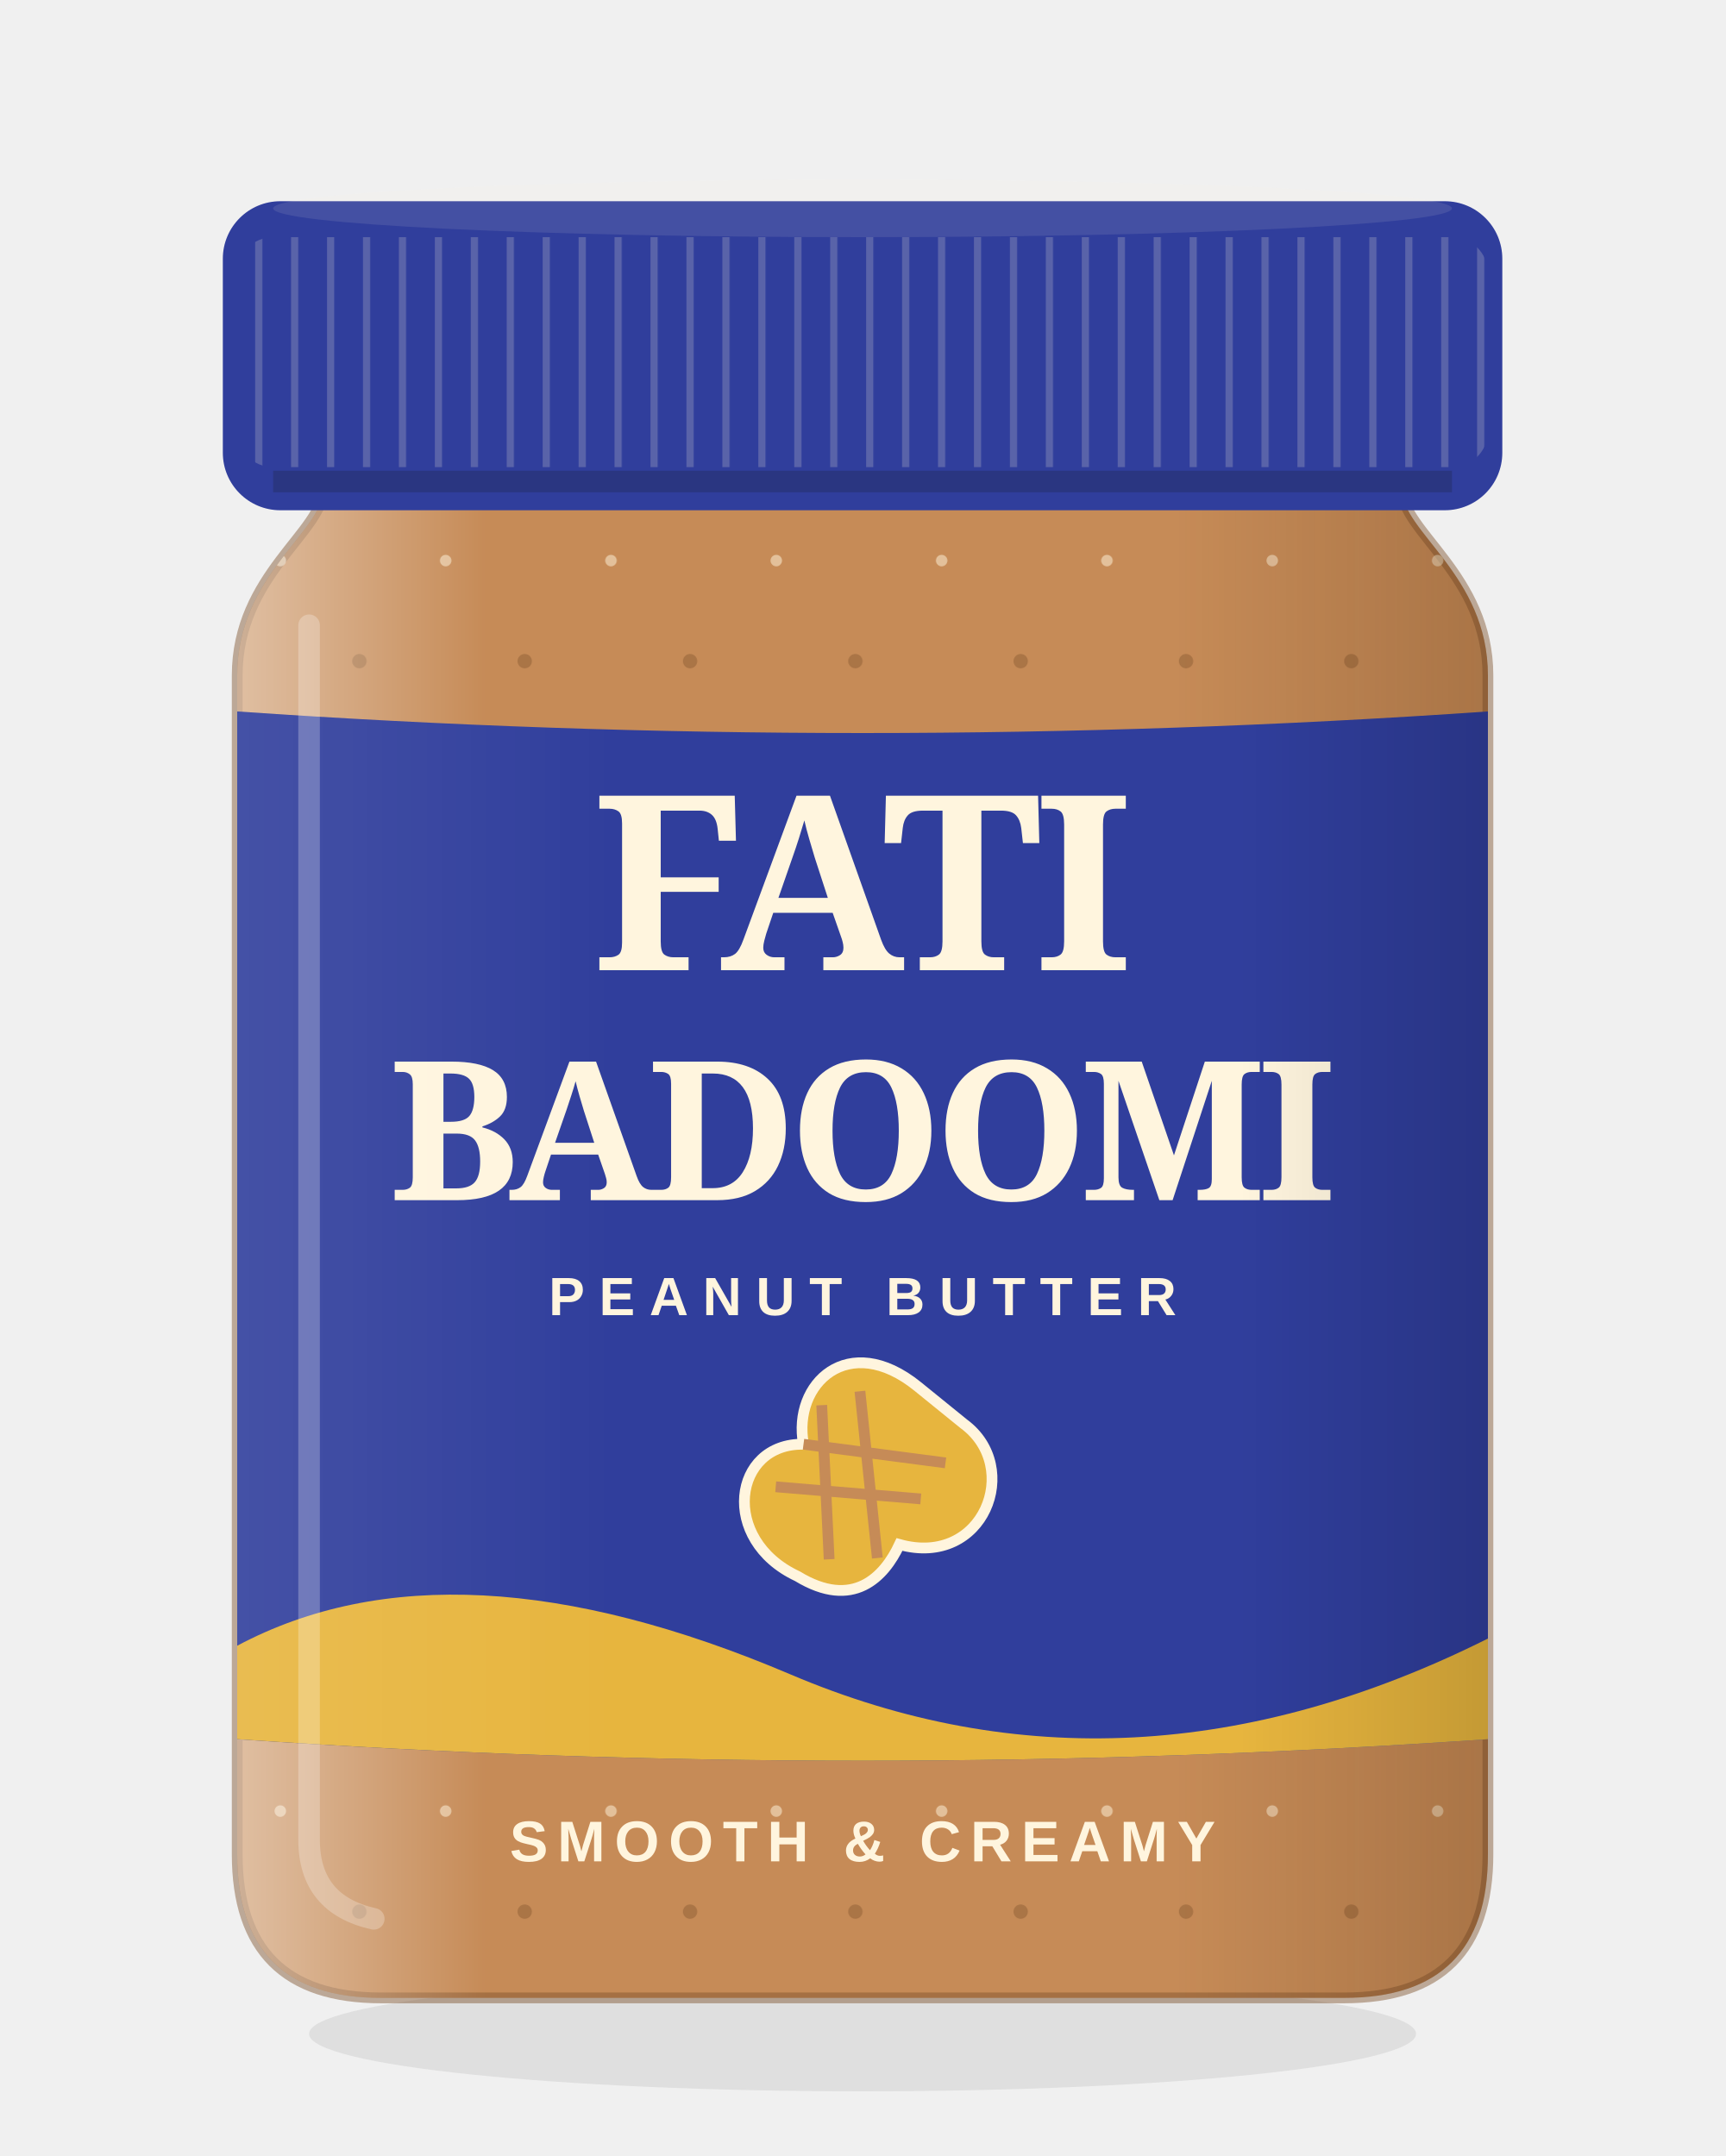
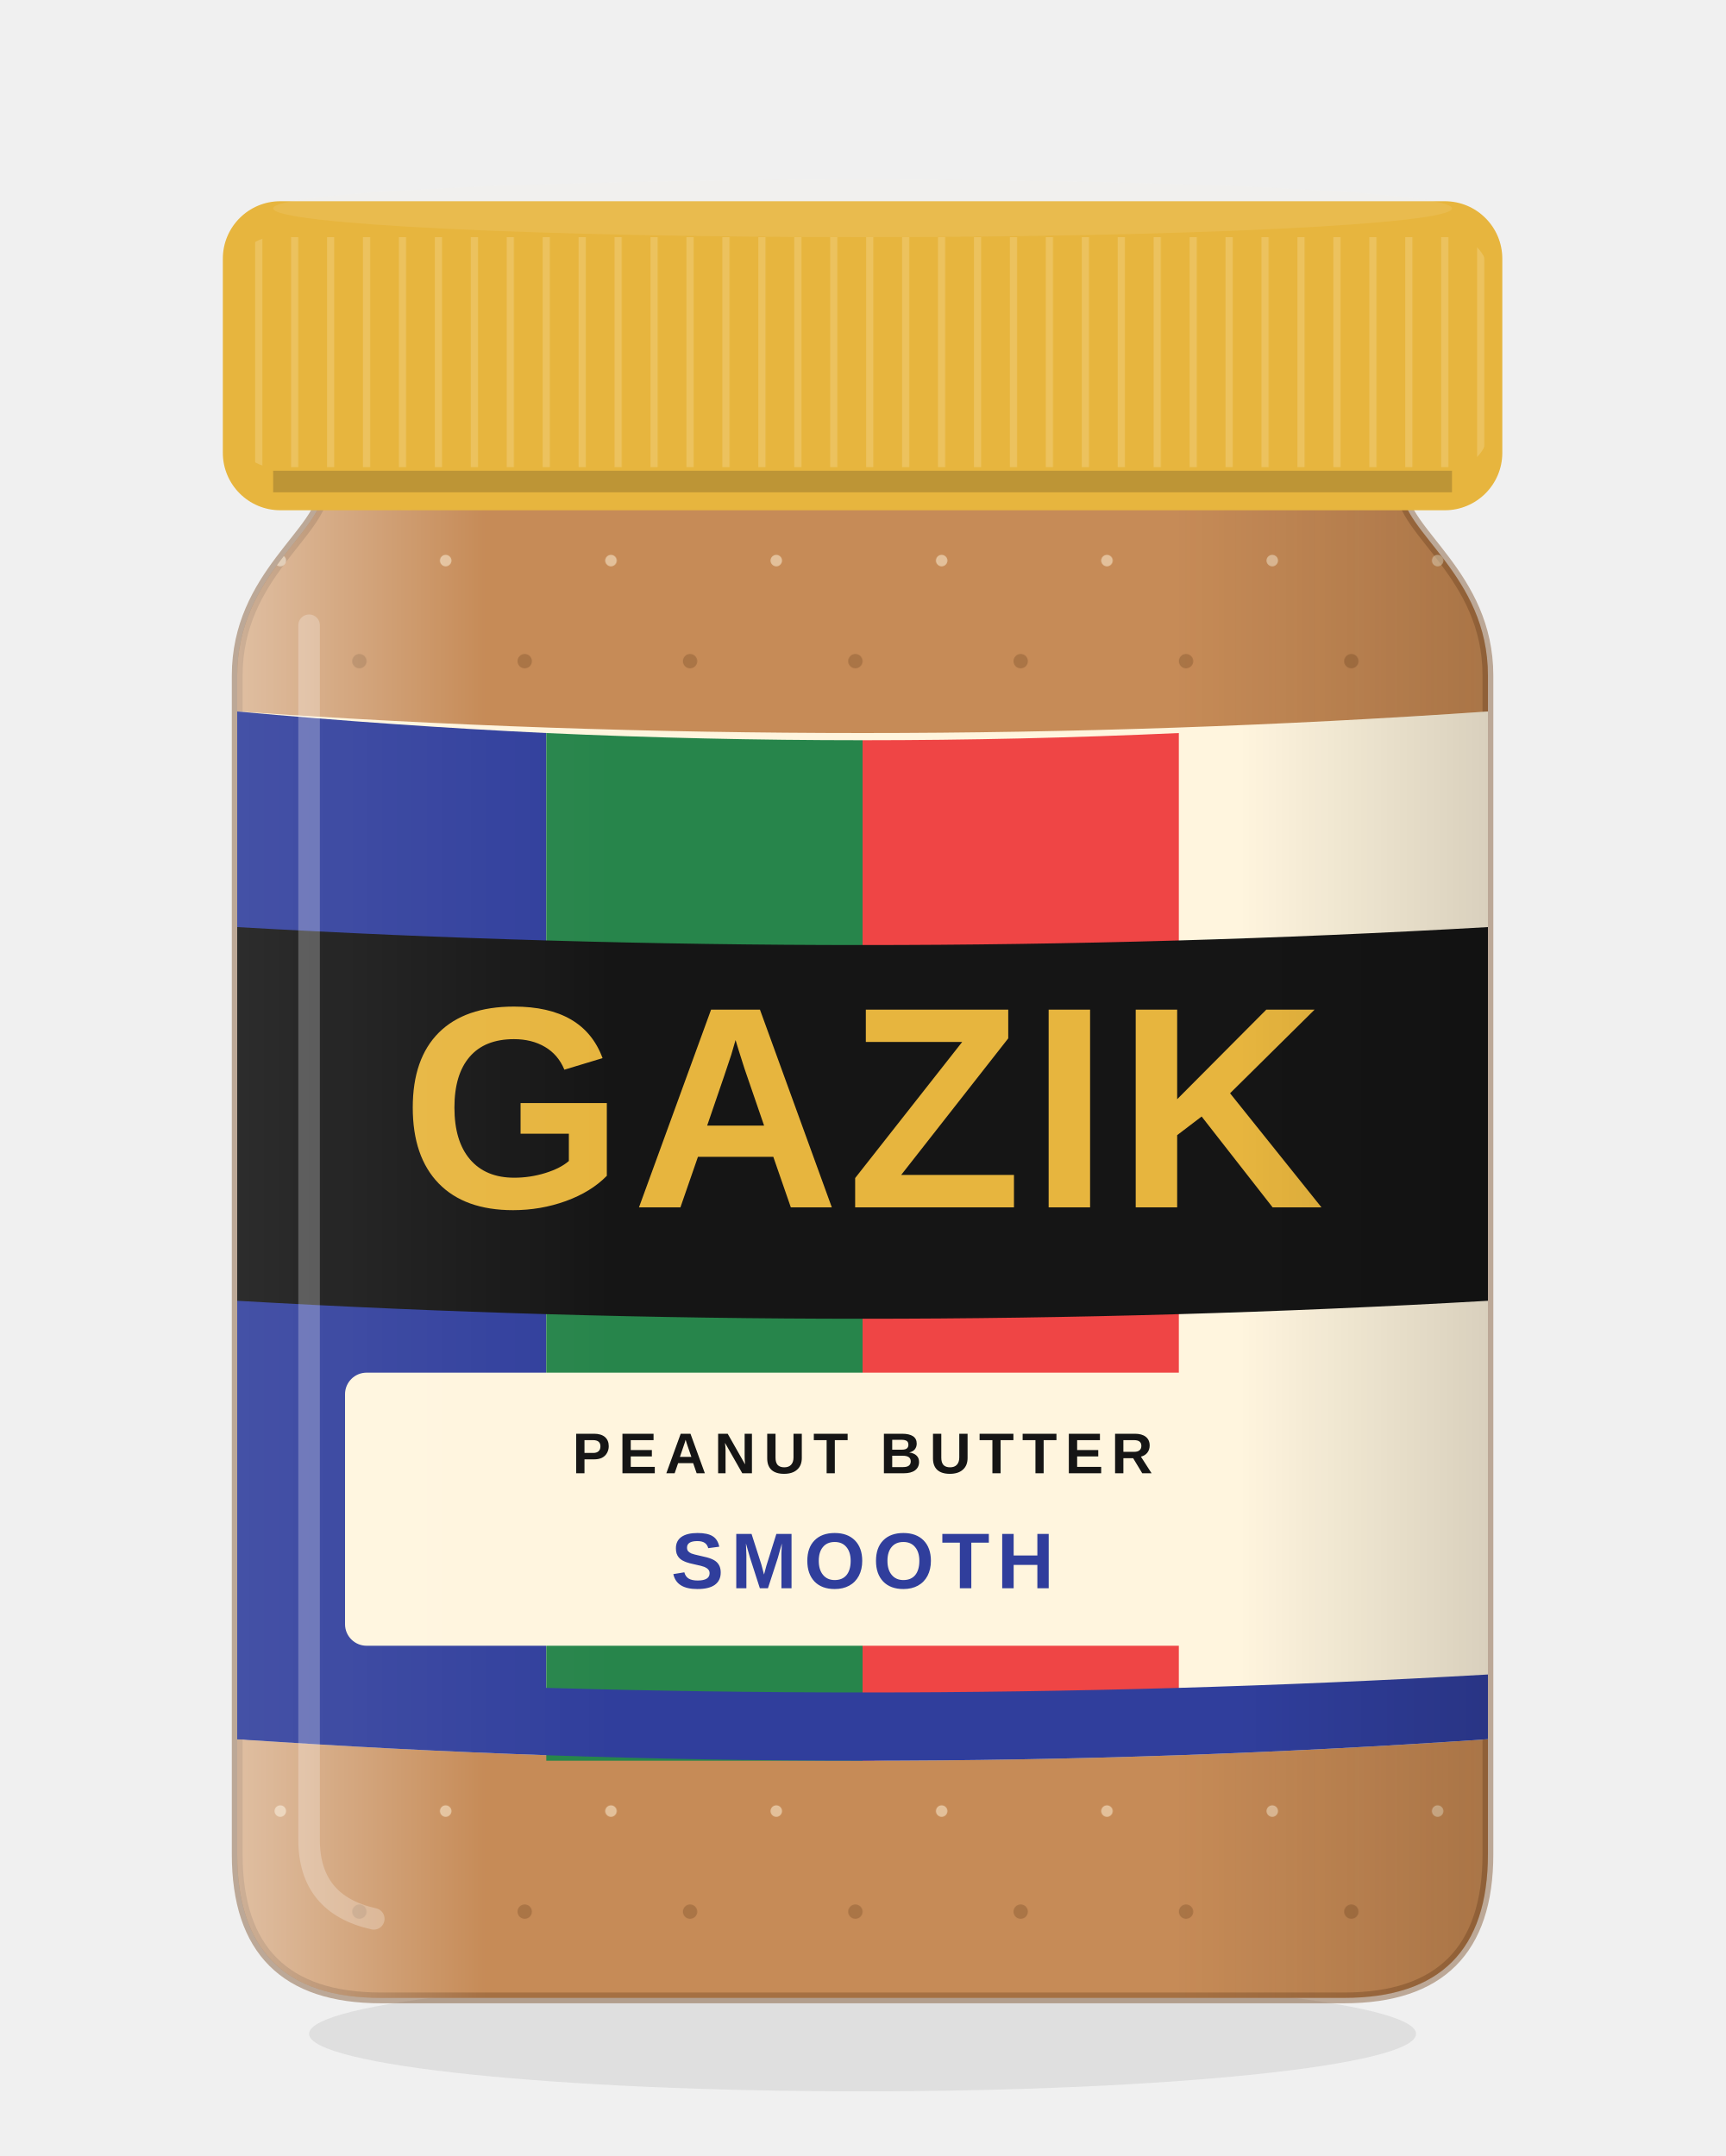
<svg xmlns="http://www.w3.org/2000/svg" width="240" height="300" viewBox="0 0 240 300">
  <defs>
    <linearGradient id="glass">
      <stop stop-color="#fff" stop-opacity=".45" />
      <stop offset=".2" stop-color="#fff" stop-opacity="0" />
      <stop offset=".75" stop-color="#43240c" stop-opacity="0" />
      <stop offset="1" stop-color="#43240c" stop-opacity=".22" />
    </linearGradient>
    <linearGradient id="label">
      <stop stop-color="#fff" stop-opacity=".1" />
      <stop offset=".3" stop-color="#fff" stop-opacity="0" />
      <stop offset=".8" stop-color="#000" stop-opacity="0" />
      <stop offset="1" stop-color="#000" stop-opacity=".15" />
    </linearGradient>
    <pattern id="lid" width="5" height="10" patternUnits="userSpaceOnUse">
      <path d="M1 0v10" stroke="#FFF5DE" stroke-opacity=".2" stroke-width="1" />
    </pattern>
    <pattern id="speckles" width="23" height="29" patternUnits="userSpaceOnUse">
      <circle cx="4" cy="5" r="1" fill="#69411e" opacity=".3" />
      <circle cx="16" cy="20" r=".8" fill="#FFF5DE" opacity=".5" />
    </pattern>
  </defs>
  <ellipse cx="120" cy="283" rx="77" ry="8" fill="#151515" opacity=".08" />
  <path d="M45 53h150v15c0 6 12 12 12 26v164q0 20-20 20H53q-20 0-20-20V94c0-14 12-20 12-26Z" fill="#C68B57" stroke="#7e502c" stroke-opacity=".45" stroke-width="1.5" />
  <path d="M45 53h150v15c0 6 12 12 12 26v164q0 20-20 20H53q-20 0-20-20V94c0-14 12-20 12-26Z" fill="url(#speckles)" />
  <path d="M45 53h150v15c0 6 12 12 12 26v164q0 20-20 20H53q-20 0-20-20V94c0-14 12-20 12-26Z" fill="url(#glass)" />
-   <rect x="31" y="28" width="178" height="43" rx="8" fill="#303E9C" />
+   <rect x="31" y="28" width="178" height="43" rx="8" fill="#E7B53E" />
  <rect x="33" y="33" width="174" height="32" rx="5" fill="url(#lid)" />
  <ellipse cx="120" cy="29" rx="82" ry="4" fill="#FFF5DE" opacity=".1" />
  <path d="M38 67h164" stroke="#151515" stroke-opacity=".2" stroke-width="3" />
-   <path d="M33 99q87 6 174 0v143q-87 6-174 0Z" fill="#303E9C" />
-   <text x="120" y="135" text-anchor="middle" fill="#FFF5DE" font-family="Georgia,serif" font-weight="900" font-size="34" letter-spacing="-1">FATI</text>
-   <text x="120" y="167" text-anchor="middle" fill="#FFF5DE" font-family="Georgia,serif" font-weight="900" font-size="27" letter-spacing="-1">BADOOMI</text>
-   <text x="120" y="183" text-anchor="middle" fill="#FFF5DE" font-family="Arial,sans-serif" font-weight="700" font-size="7.5" letter-spacing="2">PEANUT BUTTER</text>
-   <g transform="translate(105 191) rotate(25 15 16)">
-     <path d="M16 0C4-3 0 7 5 14-4 18 0 31 12 31c9 1 11-5 11-10 12-2 11-17 1-19Z" fill="#E7B53E" stroke="#FFF5DE" stroke-width="1.5" />
-     <path d="m9 4 12 20M5 8l10 19M5 14l19-6M4 21l19-7" stroke="#C68B57" stroke-width="1.5" fill="none" />
+   <g>
+     <path d="M33 99q87 6 174 0v143q-87 6-174 0Z" fill="#FFF5DE" />
+     <path d="M33 99q22 2 43 3v142l-43-2Z" fill="#303E9C" />
+     <path d="M76 102q22 1 44 1v142H76Z" fill="#27854B" />
+     <path d="M120 103q22 0 44-1v142l-44 1Z" fill="#EF4545" />
+     <path d="M33 129q87 5 174 0v52q-87 5-174 0Z" fill="#151515" />
+     <text x="120" y="168" text-anchor="middle" fill="#E7B53E" font-family="Arial,Helvetica,sans-serif" font-weight="900" font-size="40" letter-spacing="1">GAZIK</text>
+     <rect x="48" y="191" width="144" height="38" rx="3" fill="#FFF5DE" />
+     <text x="120" y="205" text-anchor="middle" fill="#151515" font-family="Arial,sans-serif" font-weight="700" font-size="8" letter-spacing="1.1">PEANUT BUTTER</text>
+     <text x="120" y="221" text-anchor="middle" fill="#303E9C" font-family="Arial,sans-serif" font-weight="900" font-size="11" letter-spacing="1">SMOOTH</text>
+     <path d="M33 233q87 5 174 0v9q-87 6-174 0Z" fill="#303E9C" />
+     <path d="M33 99q87 6 174 0v143q-87 6-174 0Z" fill="url(#label)" />
  </g>
-   <path d="M33 229q30-16 77 4t97-5v14q-87 6-174 0Z" fill="#E7B53E" />
-   <text x="120" y="259" text-anchor="middle" fill="#FFF5DE" font-family="Arial,sans-serif" font-weight="700" font-size="8" letter-spacing="1.3">SMOOTH &amp; CREAMY</text>
-   <path d="M33 99q87 6 174 0v143q-87 6-174 0Z" fill="url(#label)" />
  <path d="M43 87v169q0 9 9 11" fill="none" stroke="#fff" stroke-width="3" opacity=".25" stroke-linecap="round" />
</svg>
